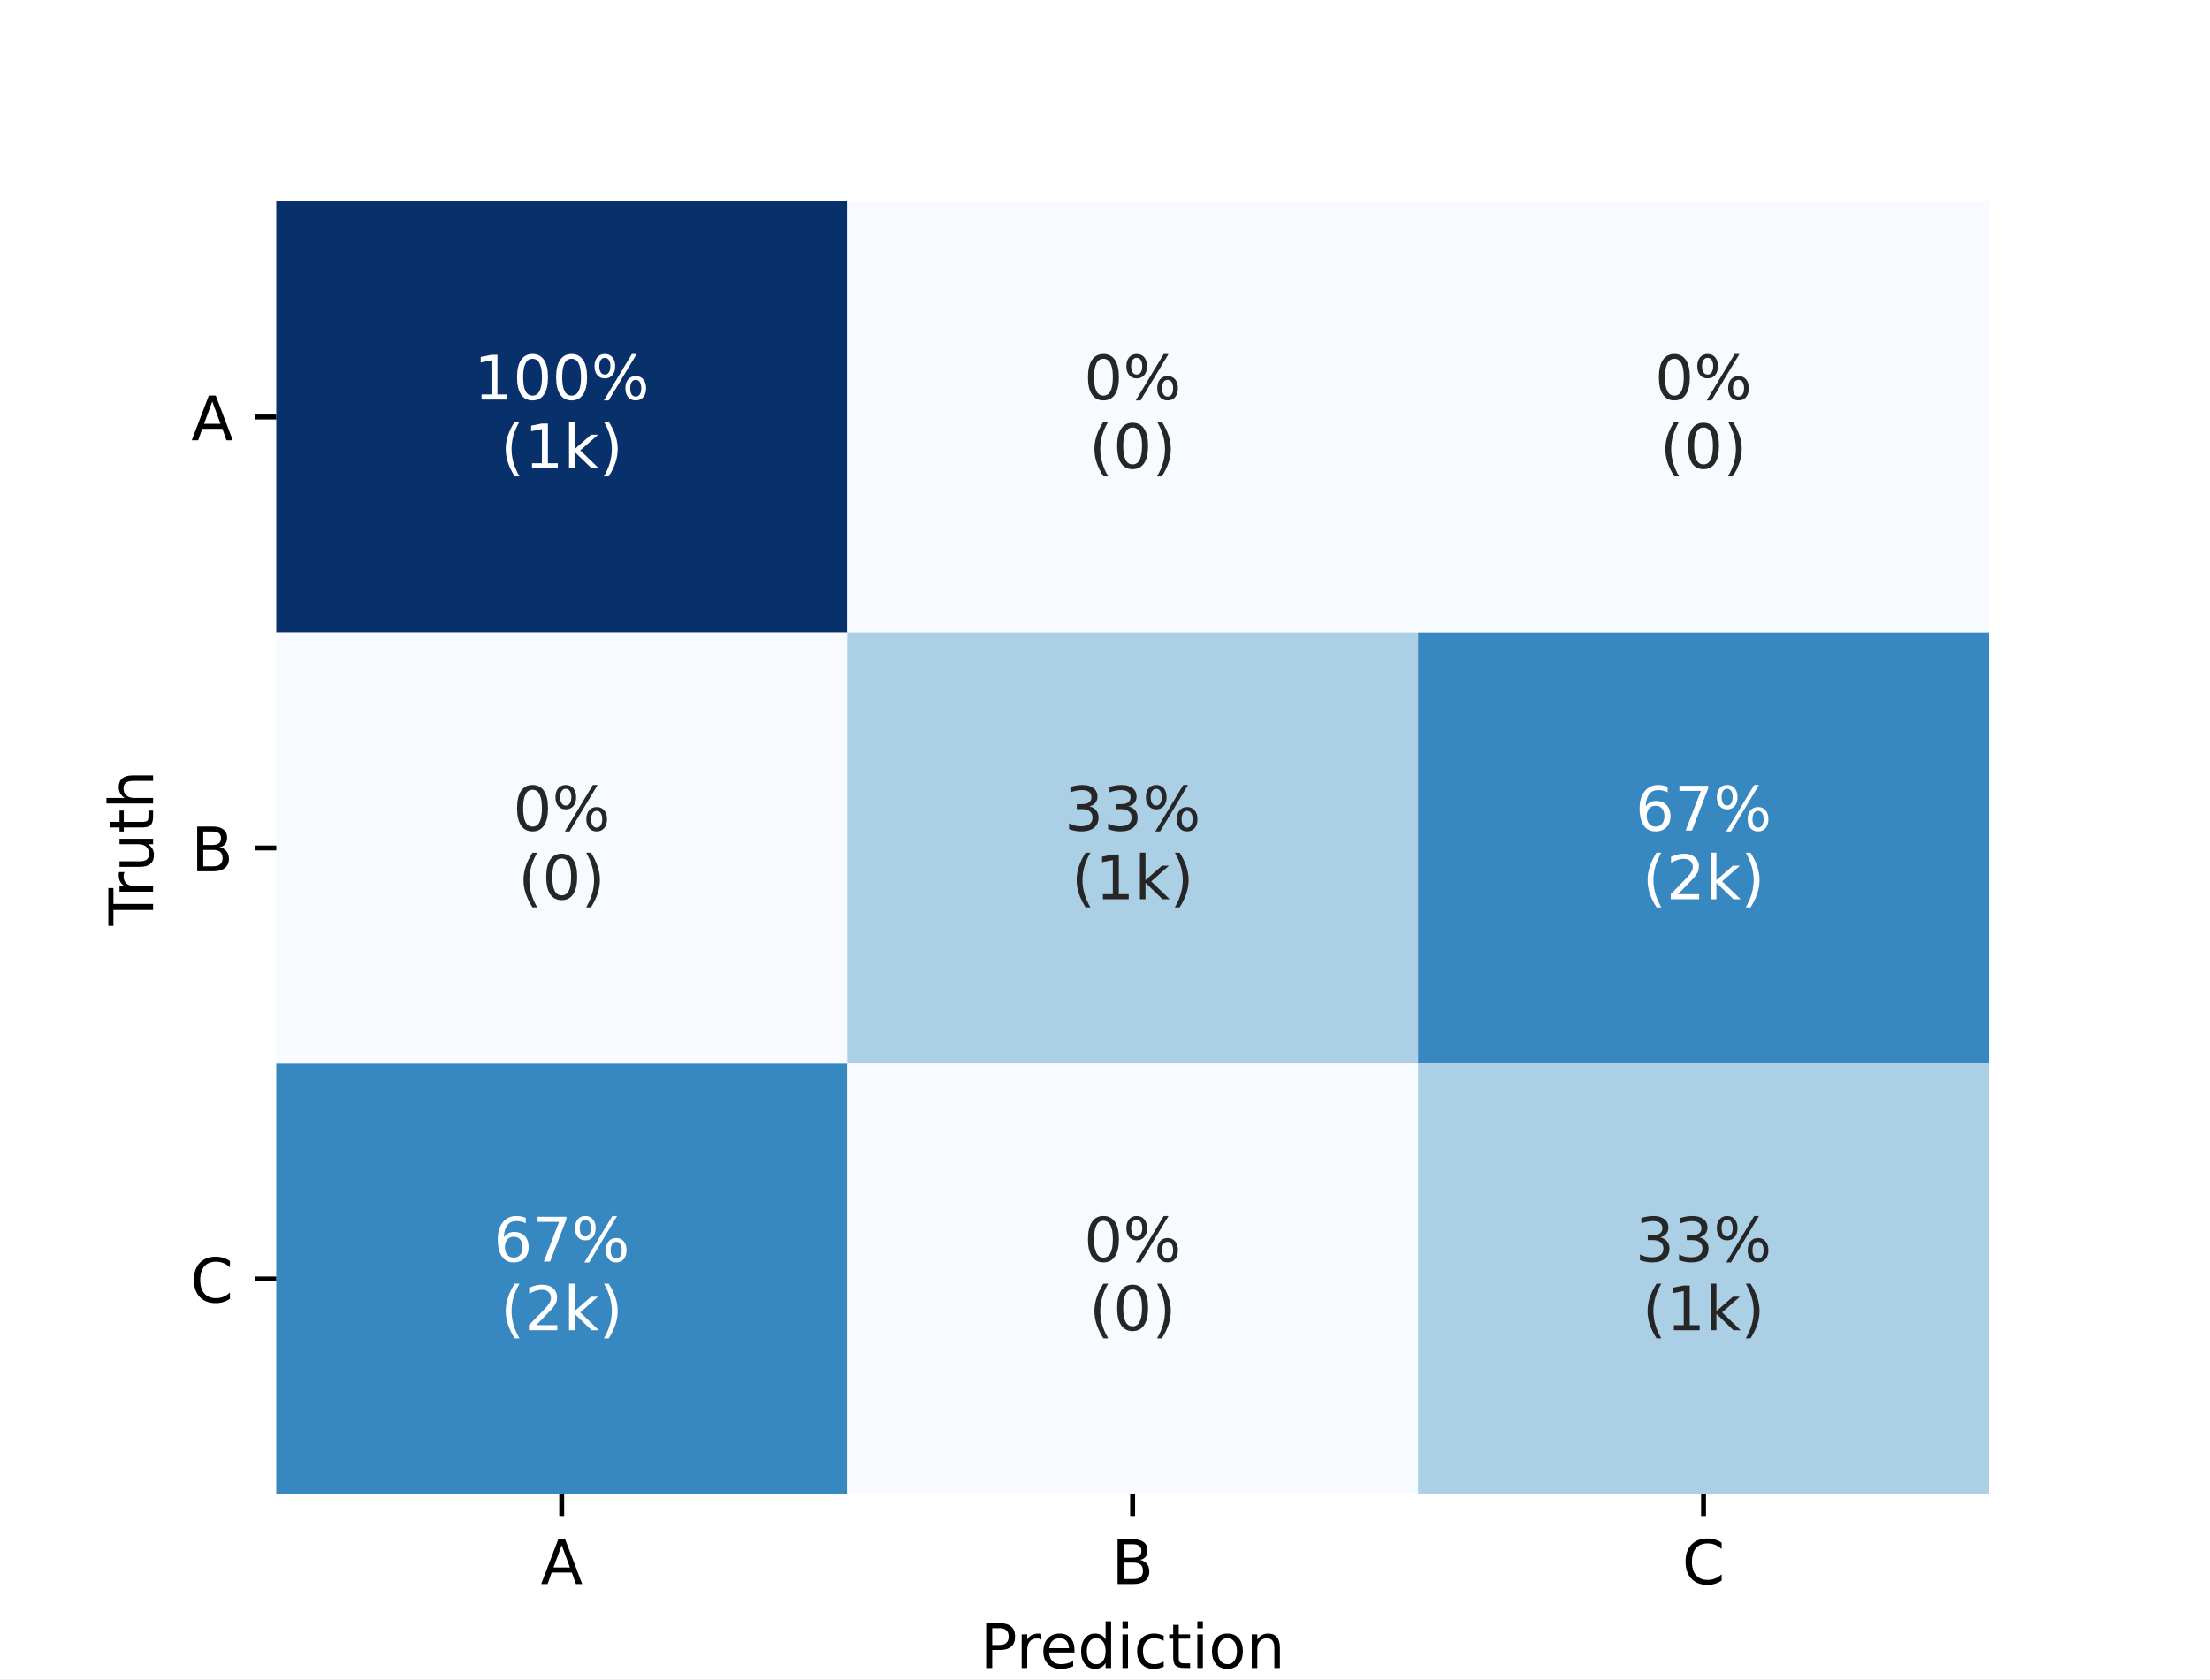
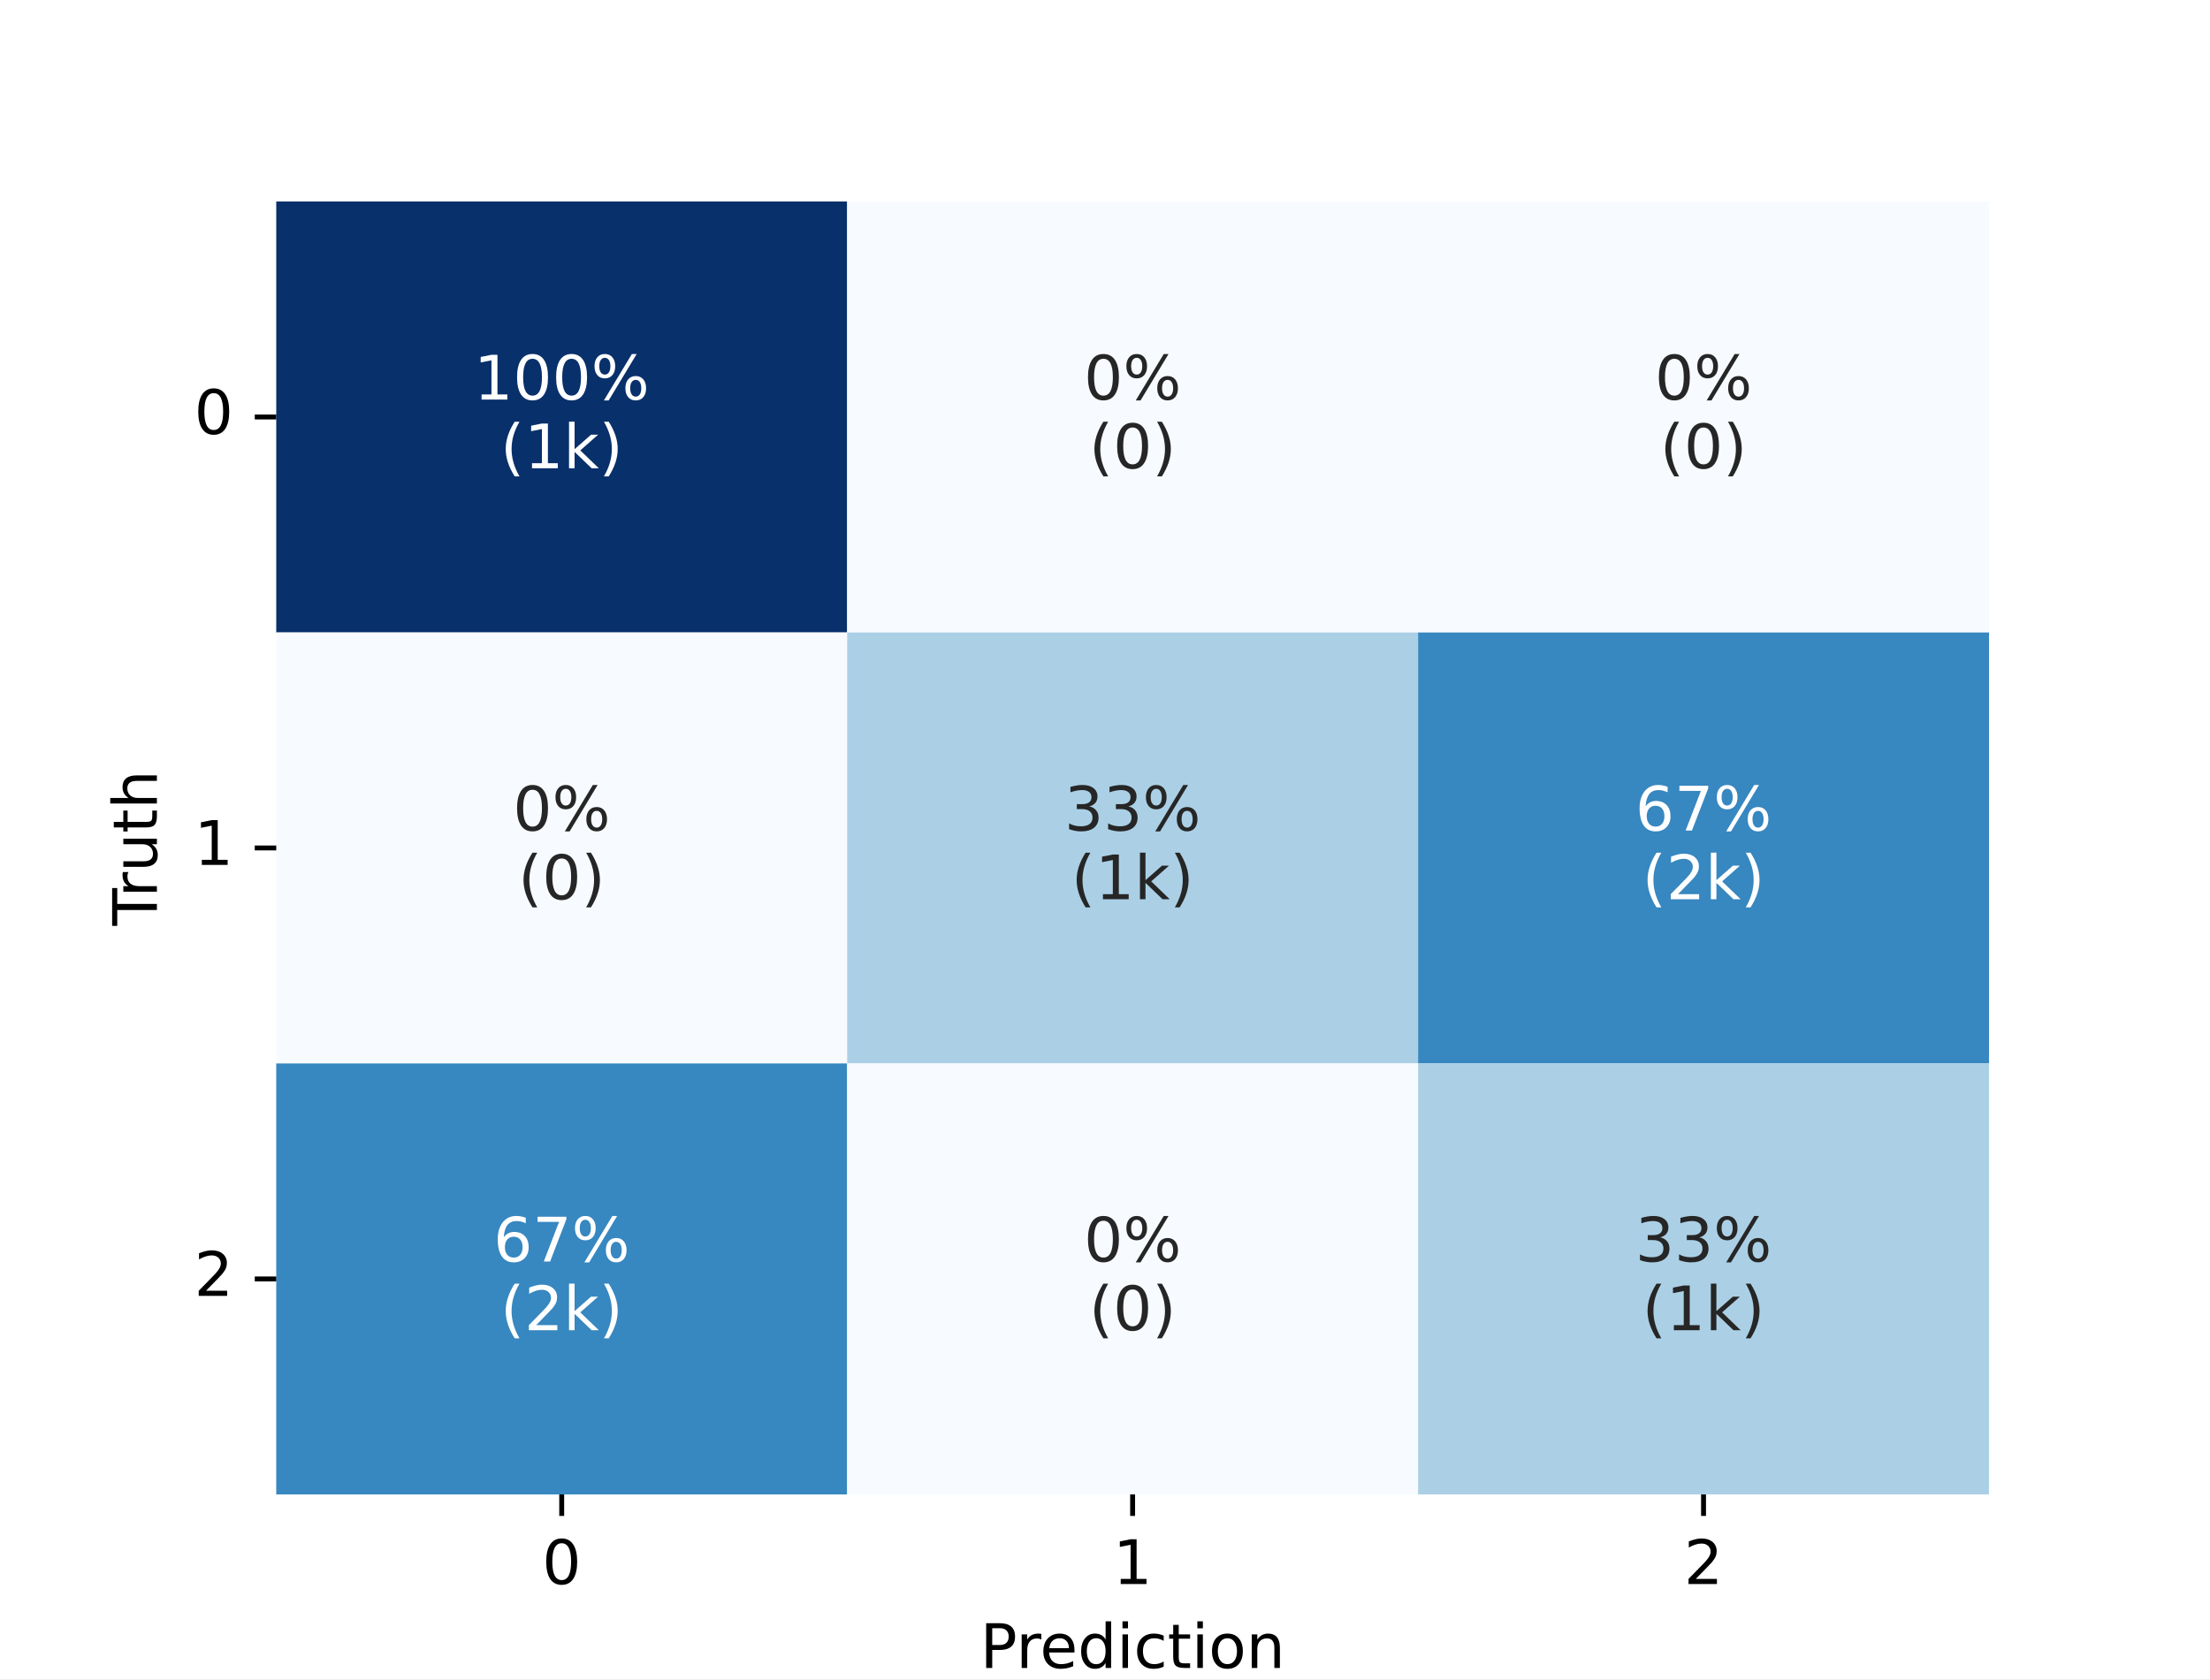
<svg xmlns="http://www.w3.org/2000/svg" xmlns:xlink="http://www.w3.org/1999/xlink" height="273.6pt" version="1.1" viewBox="0 0 360 273.6" width="360pt">
  <defs>
    <style type="text/css">*{stroke-linecap:butt;stroke-linejoin:round;}</style>
  </defs>
  <g id="figure_1">
    <g id="patch_1">
      <path d="M 0 273.6  L 360 273.6  L 360 0  L 0 0  z " style="fill:#ffffff;" />
    </g>
    <g id="axes_1">
      <g id="patch_2">
        <path d="M 45 243.504  L 324 243.504  L 324 32.832  L 45 32.832  z " style="fill:#ffffff;" />
      </g>
      <g id="QuadMesh_1">
-         <path clip-path="url(#pa392c7c355)" d="M 45 32.832  L 138 32.832  L 138 103.056  L 45 103.056  L 45 32.832  " style="fill:#08306b;" />
-         <path clip-path="url(#pa392c7c355)" d="M 138 32.832  L 231 32.832  L 231 103.056  L 138 103.056  L 138 32.832  " style="fill:#f7fbff;" />
-         <path clip-path="url(#pa392c7c355)" d="M 231 32.832  L 324 32.832  L 324 103.056  L 231 103.056  L 231 32.832  " style="fill:#f7fbff;" />
-         <path clip-path="url(#pa392c7c355)" d="M 45 103.056  L 138 103.056  L 138 173.28  L 45 173.28  L 45 103.056  " style="fill:#f7fbff;" />
-         <path clip-path="url(#pa392c7c355)" d="M 138 103.056  L 231 103.056  L 231 173.28  L 138 173.28  L 138 103.056  " style="fill:#abd0e6;" />
-         <path clip-path="url(#pa392c7c355)" d="M 231 103.056  L 324 103.056  L 324 173.28  L 231 173.28  L 231 103.056  " style="fill:#3787c0;" />
-         <path clip-path="url(#pa392c7c355)" d="M 45 173.28  L 138 173.28  L 138 243.504  L 45 243.504  L 45 173.28  " style="fill:#3787c0;" />
-         <path clip-path="url(#pa392c7c355)" d="M 138 173.28  L 231 173.28  L 231 243.504  L 138 243.504  L 138 173.28  " style="fill:#f7fbff;" />
-         <path clip-path="url(#pa392c7c355)" d="M 231 173.28  L 324 173.28  L 324 243.504  L 231 243.504  L 231 173.28  " style="fill:#abd0e6;" />
+         <path clip-path="url(#p0c88c221c0)" d="M 45 32.832  L 138 32.832  L 138 103.056  L 45 103.056  L 45 32.832  " style="fill:#08306b;" />
+         <path clip-path="url(#p0c88c221c0)" d="M 138 32.832  L 231 32.832  L 231 103.056  L 138 103.056  L 138 32.832  " style="fill:#f7fbff;" />
+         <path clip-path="url(#p0c88c221c0)" d="M 231 32.832  L 324 32.832  L 324 103.056  L 231 103.056  L 231 32.832  " style="fill:#f7fbff;" />
+         <path clip-path="url(#p0c88c221c0)" d="M 45 103.056  L 138 103.056  L 138 173.28  L 45 173.28  L 45 103.056  " style="fill:#f7fbff;" />
+         <path clip-path="url(#p0c88c221c0)" d="M 138 103.056  L 231 103.056  L 231 173.28  L 138 173.28  L 138 103.056  " style="fill:#abd0e6;" />
+         <path clip-path="url(#p0c88c221c0)" d="M 231 103.056  L 324 103.056  L 324 173.28  L 231 173.28  L 231 103.056  " style="fill:#3787c0;" />
+         <path clip-path="url(#p0c88c221c0)" d="M 45 173.28  L 138 173.28  L 138 243.504  L 45 243.504  L 45 173.28  " style="fill:#3787c0;" />
+         <path clip-path="url(#p0c88c221c0)" d="M 138 173.28  L 231 173.28  L 231 243.504  L 138 243.504  L 138 173.28  " style="fill:#f7fbff;" />
+         <path clip-path="url(#p0c88c221c0)" d="M 231 173.28  L 324 173.28  L 324 243.504  L 231 243.504  L 231 173.28  " style="fill:#abd0e6;" />
      </g>
      <g id="matplotlib.axis_1">
        <g id="xtick_1">
          <g id="line2d_1">
            <defs>
-               <path d="M 0 0  L 0 3.5  " id="m8d1f22e417" style="stroke:#000000;stroke-width:0.8;" />
-             </defs>
-             <g>
-               <use style="stroke:#000000;stroke-width:0.8;" x="91.5" xlink:href="#m8d1f22e417" y="243.504" />
+               <path d="M 0 0  L 0 3.5  " id="m931a92a10c" style="stroke:#000000;stroke-width:0.8;" />
+             </defs>
+             <g>
+               <use style="stroke:#000000;stroke-width:0.8;" x="91.5" xlink:href="#m931a92a10c" y="243.504" />
            </g>
          </g>
          <g id="text_1">
-             <g transform="translate(88.07969 258.1024)scale(0.1 -0.1)">
+             <g transform="translate(88.31875 258.1024)scale(0.1 -0.1)">
              <defs>
-                 <path d="M 2188 4044  L 1331 1722  L 3047 1722  L 2188 4044  z M 1831 4666  L 2547 4666  L 4325 0  L 3669 0  L 3244 1197  L 1141 1197  L 716 0  L 50 0  L 1831 4666  z " id="DejaVuSans-41" transform="scale(0.015625)" />
+                 <path d="M 2034 4250  Q 1547 4250 1301 3770  Q 1056 3291 1056 2328  Q 1056 1369 1301 889  Q 1547 409 2034 409  Q 2525 409 2770 889  Q 3016 1369 3016 2328  Q 3016 3291 2770 3770  Q 2525 4250 2034 4250  z M 2034 4750  Q 2819 4750 3233 4129  Q 3647 3509 3647 2328  Q 3647 1150 3233 529  Q 2819 -91 2034 -91  Q 1250 -91 836 529  Q 422 1150 422 2328  Q 422 3509 836 4129  Q 1250 4750 2034 4750  z " id="DejaVuSans-30" transform="scale(0.015625)" />
              </defs>
-               <use xlink:href="#DejaVuSans-41" />
+               <use xlink:href="#DejaVuSans-30" />
            </g>
          </g>
        </g>
        <g id="xtick_2">
          <g id="line2d_2">
            <g>
-               <use style="stroke:#000000;stroke-width:0.8;" x="184.5" xlink:href="#m8d1f22e417" y="243.504" />
+               <use style="stroke:#000000;stroke-width:0.8;" x="184.5" xlink:href="#m931a92a10c" y="243.504" />
            </g>
          </g>
          <g id="text_2">
-             <g transform="translate(181.0695 258.1024)scale(0.1 -0.1)">
+             <g transform="translate(181.3187 258.1024)scale(0.1 -0.1)">
              <defs>
-                 <path d="M 1259 2228  L 1259 519  L 2272 519  Q 2781 519 3026 730  Q 3272 941 3272 1375  Q 3272 1813 3026 2020  Q 2781 2228 2272 2228  L 1259 2228  z M 1259 4147  L 1259 2741  L 2194 2741  Q 2656 2741 2882 2914  Q 3109 3088 3109 3444  Q 3109 3797 2882 3972  Q 2656 4147 2194 4147  L 1259 4147  z M 628 4666  L 2241 4666  Q 2963 4666 3353 4366  Q 3744 4066 3744 3513  Q 3744 3084 3544 2831  Q 3344 2578 2956 2516  Q 3422 2416 3680 2098  Q 3938 1781 3938 1306  Q 3938 681 3513 340  Q 3088 0 2303 0  L 628 0  L 628 4666  z " id="DejaVuSans-42" transform="scale(0.015625)" />
+                 <path d="M 794 531  L 1825 531  L 1825 4091  L 703 3866  L 703 4441  L 1819 4666  L 2450 4666  L 2450 531  L 3481 531  L 3481 0  L 794 0  L 794 531  z " id="DejaVuSans-31" transform="scale(0.015625)" />
              </defs>
-               <use xlink:href="#DejaVuSans-42" />
+               <use xlink:href="#DejaVuSans-31" />
            </g>
          </g>
        </g>
        <g id="xtick_3">
          <g id="line2d_3">
            <g>
-               <use style="stroke:#000000;stroke-width:0.8;" x="277.5" xlink:href="#m8d1f22e417" y="243.504" />
+               <use style="stroke:#000000;stroke-width:0.8;" x="277.5" xlink:href="#m931a92a10c" y="243.504" />
            </g>
          </g>
          <g id="text_3">
-             <g transform="translate(274.0086 258.1024)scale(0.1 -0.1)">
+             <g transform="translate(274.3188 258.1024)scale(0.1 -0.1)">
              <defs>
-                 <path d="M 4122 4306  L 4122 3641  Q 3803 3938 3442 4084  Q 3081 4231 2675 4231  Q 1875 4231 1450 3742  Q 1025 3253 1025 2328  Q 1025 1406 1450 917  Q 1875 428 2675 428  Q 3081 428 3442 575  Q 3803 722 4122 1019  L 4122 359  Q 3791 134 3420 21  Q 3050 -91 2638 -91  Q 1578 -91 968 557  Q 359 1206 359 2328  Q 359 3453 968 4101  Q 1578 4750 2638 4750  Q 3056 4750 3426 4639  Q 3797 4528 4122 4306  z " id="DejaVuSans-43" transform="scale(0.015625)" />
+                 <path d="M 1228 531  L 3431 531  L 3431 0  L 469 0  L 469 531  Q 828 903 1448 1529  Q 2069 2156 2228 2338  Q 2531 2678 2651 2914  Q 2772 3150 2772 3378  Q 2772 3750 2511 3984  Q 2250 4219 1831 4219  Q 1534 4219 1204 4116  Q 875 4013 500 3803  L 500 4441  Q 881 4594 1212 4672  Q 1544 4750 1819 4750  Q 2544 4750 2975 4387  Q 3406 4025 3406 3419  Q 3406 3131 3298 2873  Q 3191 2616 2906 2266  Q 2828 2175 2409 1742  Q 1991 1309 1228 531  z " id="DejaVuSans-32" transform="scale(0.015625)" />
              </defs>
-               <use xlink:href="#DejaVuSans-43" />
+               <use xlink:href="#DejaVuSans-32" />
            </g>
          </g>
        </g>
        <g id="text_4">
          <g transform="translate(159.6633 271.7806)scale(0.1 -0.1)">
            <defs>
              <path d="M 1259 4147  L 1259 2394  L 2053 2394  Q 2494 2394 2734 2622  Q 2975 2850 2975 3272  Q 2975 3691 2734 3919  Q 2494 4147 2053 4147  L 1259 4147  z M 628 4666  L 2053 4666  Q 2838 4666 3239 4311  Q 3641 3956 3641 3272  Q 3641 2581 3239 2228  Q 2838 1875 2053 1875  L 1259 1875  L 1259 0  L 628 0  L 628 4666  z " id="DejaVuSans-50" transform="scale(0.015625)" />
              <path d="M 2631 2963  Q 2534 3019 2420 3045  Q 2306 3072 2169 3072  Q 1681 3072 1420 2755  Q 1159 2438 1159 1844  L 1159 0  L 581 0  L 581 3500  L 1159 3500  L 1159 2956  Q 1341 3275 1631 3429  Q 1922 3584 2338 3584  Q 2397 3584 2469 3576  Q 2541 3569 2628 3553  L 2631 2963  z " id="DejaVuSans-72" transform="scale(0.015625)" />
              <path d="M 3597 1894  L 3597 1613  L 953 1613  Q 991 1019 1311 708  Q 1631 397 2203 397  Q 2534 397 2845 478  Q 3156 559 3463 722  L 3463 178  Q 3153 47 2828 -22  Q 2503 -91 2169 -91  Q 1331 -91 842 396  Q 353 884 353 1716  Q 353 2575 817 3079  Q 1281 3584 2069 3584  Q 2775 3584 3186 3129  Q 3597 2675 3597 1894  z M 3022 2063  Q 3016 2534 2758 2815  Q 2500 3097 2075 3097  Q 1594 3097 1305 2825  Q 1016 2553 972 2059  L 3022 2063  z " id="DejaVuSans-65" transform="scale(0.015625)" />
              <path d="M 2906 2969  L 2906 4863  L 3481 4863  L 3481 0  L 2906 0  L 2906 525  Q 2725 213 2448 61  Q 2172 -91 1784 -91  Q 1150 -91 751 415  Q 353 922 353 1747  Q 353 2572 751 3078  Q 1150 3584 1784 3584  Q 2172 3584 2448 3432  Q 2725 3281 2906 2969  z M 947 1747  Q 947 1113 1208 752  Q 1469 391 1925 391  Q 2381 391 2643 752  Q 2906 1113 2906 1747  Q 2906 2381 2643 2742  Q 2381 3103 1925 3103  Q 1469 3103 1208 2742  Q 947 2381 947 1747  z " id="DejaVuSans-64" transform="scale(0.015625)" />
              <path d="M 603 3500  L 1178 3500  L 1178 0  L 603 0  L 603 3500  z M 603 4863  L 1178 4863  L 1178 4134  L 603 4134  L 603 4863  z " id="DejaVuSans-69" transform="scale(0.015625)" />
              <path d="M 3122 3366  L 3122 2828  Q 2878 2963 2633 3030  Q 2388 3097 2138 3097  Q 1578 3097 1268 2742  Q 959 2388 959 1747  Q 959 1106 1268 751  Q 1578 397 2138 397  Q 2388 397 2633 464  Q 2878 531 3122 666  L 3122 134  Q 2881 22 2623 -34  Q 2366 -91 2075 -91  Q 1284 -91 818 406  Q 353 903 353 1747  Q 353 2603 823 3093  Q 1294 3584 2113 3584  Q 2378 3584 2631 3529  Q 2884 3475 3122 3366  z " id="DejaVuSans-63" transform="scale(0.015625)" />
              <path d="M 1172 4494  L 1172 3500  L 2356 3500  L 2356 3053  L 1172 3053  L 1172 1153  Q 1172 725 1289 603  Q 1406 481 1766 481  L 2356 481  L 2356 0  L 1766 0  Q 1100 0 847 248  Q 594 497 594 1153  L 594 3053  L 172 3053  L 172 3500  L 594 3500  L 594 4494  L 1172 4494  z " id="DejaVuSans-74" transform="scale(0.015625)" />
              <path d="M 1959 3097  Q 1497 3097 1228 2736  Q 959 2375 959 1747  Q 959 1119 1226 758  Q 1494 397 1959 397  Q 2419 397 2687 759  Q 2956 1122 2956 1747  Q 2956 2369 2687 2733  Q 2419 3097 1959 3097  z M 1959 3584  Q 2709 3584 3137 3096  Q 3566 2609 3566 1747  Q 3566 888 3137 398  Q 2709 -91 1959 -91  Q 1206 -91 779 398  Q 353 888 353 1747  Q 353 2609 779 3096  Q 1206 3584 1959 3584  z " id="DejaVuSans-6f" transform="scale(0.015625)" />
              <path d="M 3513 2113  L 3513 0  L 2938 0  L 2938 2094  Q 2938 2591 2744 2837  Q 2550 3084 2163 3084  Q 1697 3084 1428 2787  Q 1159 2491 1159 1978  L 1159 0  L 581 0  L 581 3500  L 1159 3500  L 1159 2956  Q 1366 3272 1645 3428  Q 1925 3584 2291 3584  Q 2894 3584 3203 3211  Q 3513 2838 3513 2113  z " id="DejaVuSans-6e" transform="scale(0.015625)" />
            </defs>
            <use xlink:href="#DejaVuSans-50" />
            <use x="58.553" xlink:href="#DejaVuSans-72" />
            <use x="97.416" xlink:href="#DejaVuSans-65" />
            <use x="158.939" xlink:href="#DejaVuSans-64" />
            <use x="222.416" xlink:href="#DejaVuSans-69" />
            <use x="250.199" xlink:href="#DejaVuSans-63" />
            <use x="305.18" xlink:href="#DejaVuSans-74" />
            <use x="344.389" xlink:href="#DejaVuSans-69" />
            <use x="372.172" xlink:href="#DejaVuSans-6f" />
            <use x="433.354" xlink:href="#DejaVuSans-6e" />
          </g>
        </g>
      </g>
      <g id="matplotlib.axis_2">
        <g id="ytick_1">
          <g id="line2d_4">
            <defs>
-               <path d="M 0 0  L -3.5 0  " id="m042a4b7d83" style="stroke:#000000;stroke-width:0.8;" />
-             </defs>
-             <g>
-               <use style="stroke:#000000;stroke-width:0.8;" x="45" xlink:href="#m042a4b7d83" y="67.944" />
+               <path d="M 0 0  L -3.5 0  " id="md8ce59bfc5" style="stroke:#000000;stroke-width:0.8;" />
+             </defs>
+             <g>
+               <use style="stroke:#000000;stroke-width:0.8;" x="45" xlink:href="#md8ce59bfc5" y="67.944" />
            </g>
          </g>
          <g id="text_5">
-             <g transform="translate(31.15938 71.74322)scale(0.1 -0.1)">
-               <use xlink:href="#DejaVuSans-41" />
+             <g transform="translate(31.6375 70.70337)scale(0.1 -0.1)">
+               <use xlink:href="#DejaVuSans-30" />
            </g>
          </g>
        </g>
        <g id="ytick_2">
          <g id="line2d_5">
            <g>
-               <use style="stroke:#000000;stroke-width:0.8;" x="45" xlink:href="#m042a4b7d83" y="138.168" />
+               <use style="stroke:#000000;stroke-width:0.8;" x="45" xlink:href="#md8ce59bfc5" y="138.168" />
            </g>
          </g>
          <g id="text_6">
-             <g transform="translate(31.13906 141.9672)scale(0.1 -0.1)">
-               <use xlink:href="#DejaVuSans-42" />
+             <g transform="translate(31.6375 140.9274)scale(0.1 -0.1)">
+               <use xlink:href="#DejaVuSans-31" />
            </g>
          </g>
        </g>
        <g id="ytick_3">
          <g id="line2d_6">
            <g>
-               <use style="stroke:#000000;stroke-width:0.8;" x="45" xlink:href="#m042a4b7d83" y="208.392" />
+               <use style="stroke:#000000;stroke-width:0.8;" x="45" xlink:href="#md8ce59bfc5" y="208.392" />
            </g>
          </g>
          <g id="text_7">
-             <g transform="translate(31.01719 212.1912)scale(0.1 -0.1)">
-               <use xlink:href="#DejaVuSans-43" />
+             <g transform="translate(31.6375 211.1514)scale(0.1 -0.1)">
+               <use xlink:href="#DejaVuSans-32" />
            </g>
          </g>
        </g>
        <g id="text_8">
-           <g transform="translate(24.9375 150.8375)rotate(-90)scale(0.1 -0.1)">
+           <g transform="translate(25.55781 150.8375)rotate(-90)scale(0.1 -0.1)">
            <defs>
              <path d="M -19 4666  L 3928 4666  L 3928 4134  L 2272 4134  L 2272 0  L 1638 0  L 1638 4134  L -19 4134  L -19 4666  z " id="DejaVuSans-54" transform="scale(0.015625)" />
              <path d="M 544 1381  L 544 3500  L 1119 3500  L 1119 1403  Q 1119 906 1312 657  Q 1506 409 1894 409  Q 2359 409 2629 706  Q 2900 1003 2900 1516  L 2900 3500  L 3475 3500  L 3475 0  L 2900 0  L 2900 538  Q 2691 219 2414 64  Q 2138 -91 1772 -91  Q 1169 -91 856 284  Q 544 659 544 1381  z M 1991 3584  L 1991 3584  z " id="DejaVuSans-75" transform="scale(0.015625)" />
              <path d="M 3513 2113  L 3513 0  L 2938 0  L 2938 2094  Q 2938 2591 2744 2837  Q 2550 3084 2163 3084  Q 1697 3084 1428 2787  Q 1159 2491 1159 1978  L 1159 0  L 581 0  L 581 4863  L 1159 4863  L 1159 2956  Q 1366 3272 1645 3428  Q 1925 3584 2291 3584  Q 2894 3584 3203 3211  Q 3513 2838 3513 2113  z " id="DejaVuSans-68" transform="scale(0.015625)" />
            </defs>
            <use xlink:href="#DejaVuSans-54" />
            <use x="46.334" xlink:href="#DejaVuSans-72" />
            <use x="87.447" xlink:href="#DejaVuSans-75" />
            <use x="150.826" xlink:href="#DejaVuSans-74" />
            <use x="190.035" xlink:href="#DejaVuSans-68" />
          </g>
        </g>
      </g>
      <g id="text_9">
        <g style="fill:#ffffff;" transform="translate(77.20547 65.10447)scale(0.1 -0.1)">
          <defs>
-             <path d="M 794 531  L 1825 531  L 1825 4091  L 703 3866  L 703 4441  L 1819 4666  L 2450 4666  L 2450 531  L 3481 531  L 3481 0  L 794 0  L 794 531  z " id="DejaVuSans-31" transform="scale(0.015625)" />
-             <path d="M 2034 4250  Q 1547 4250 1301 3770  Q 1056 3291 1056 2328  Q 1056 1369 1301 889  Q 1547 409 2034 409  Q 2525 409 2770 889  Q 3016 1369 3016 2328  Q 3016 3291 2770 3770  Q 2525 4250 2034 4250  z M 2034 4750  Q 2819 4750 3233 4129  Q 3647 3509 3647 2328  Q 3647 1150 3233 529  Q 2819 -91 2034 -91  Q 1250 -91 836 529  Q 422 1150 422 2328  Q 422 3509 836 4129  Q 1250 4750 2034 4750  z " id="DejaVuSans-30" transform="scale(0.015625)" />
            <path d="M 4653 2053  Q 4381 2053 4226 1822  Q 4072 1591 4072 1178  Q 4072 772 4226 539  Q 4381 306 4653 306  Q 4919 306 5073 539  Q 5228 772 5228 1178  Q 5228 1588 5073 1820  Q 4919 2053 4653 2053  z M 4653 2450  Q 5147 2450 5437 2106  Q 5728 1763 5728 1178  Q 5728 594 5436 251  Q 5144 -91 4653 -91  Q 4153 -91 3862 251  Q 3572 594 3572 1178  Q 3572 1766 3864 2108  Q 4156 2450 4653 2450  z M 1428 4353  Q 1159 4353 1004 4120  Q 850 3888 850 3481  Q 850 3069 1003 2837  Q 1156 2606 1428 2606  Q 1700 2606 1854 2837  Q 2009 3069 2009 3481  Q 2009 3884 1853 4118  Q 1697 4353 1428 4353  z M 4250 4750  L 4750 4750  L 1831 -91  L 1331 -91  L 4250 4750  z M 1428 4750  Q 1922 4750 2215 4408  Q 2509 4066 2509 3481  Q 2509 2891 2217 2550  Q 1925 2209 1428 2209  Q 931 2209 642 2551  Q 353 2894 353 3481  Q 353 4063 643 4406  Q 934 4750 1428 4750  z " id="DejaVuSans-25" transform="scale(0.015625)" />
          </defs>
          <use xlink:href="#DejaVuSans-31" />
          <use x="63.623" xlink:href="#DejaVuSans-30" />
          <use x="127.246" xlink:href="#DejaVuSans-30" />
          <use x="190.869" xlink:href="#DejaVuSans-25" />
        </g>
        <g style="fill:#ffffff;" transform="translate(81.52187 76.30228)scale(0.1 -0.1)">
          <defs>
            <path d="M 1984 4856  Q 1566 4138 1362 3434  Q 1159 2731 1159 2009  Q 1159 1288 1364 580  Q 1569 -128 1984 -844  L 1484 -844  Q 1016 -109 783 600  Q 550 1309 550 2009  Q 550 2706 781 3412  Q 1013 4119 1484 4856  L 1984 4856  z " id="DejaVuSans-28" transform="scale(0.015625)" />
            <path d="M 581 4863  L 1159 4863  L 1159 1991  L 2875 3500  L 3609 3500  L 1753 1863  L 3688 0  L 2938 0  L 1159 1709  L 1159 0  L 581 0  L 581 4863  z " id="DejaVuSans-6b" transform="scale(0.015625)" />
            <path d="M 513 4856  L 1013 4856  Q 1481 4119 1714 3412  Q 1947 2706 1947 2009  Q 1947 1309 1714 600  Q 1481 -109 1013 -844  L 513 -844  Q 928 -128 1133 580  Q 1338 1288 1338 2009  Q 1338 2731 1133 3434  Q 928 4138 513 4856  z " id="DejaVuSans-29" transform="scale(0.015625)" />
          </defs>
          <use xlink:href="#DejaVuSans-28" />
          <use x="39.014" xlink:href="#DejaVuSans-31" />
          <use x="102.637" xlink:href="#DejaVuSans-6b" />
          <use x="160.547" xlink:href="#DejaVuSans-29" />
        </g>
      </g>
      <g id="text_10">
        <g style="fill:#262626;" transform="translate(176.568 65.10447)scale(0.1 -0.1)">
          <use xlink:href="#DejaVuSans-30" />
          <use x="63.623" xlink:href="#DejaVuSans-25" />
        </g>
        <g style="fill:#262626;" transform="translate(177.4172 76.30228)scale(0.1 -0.1)">
          <use xlink:href="#DejaVuSans-28" />
          <use x="39.014" xlink:href="#DejaVuSans-30" />
          <use x="102.637" xlink:href="#DejaVuSans-29" />
        </g>
      </g>
      <g id="text_11">
        <g style="fill:#262626;" transform="translate(269.568 65.10447)scale(0.1 -0.1)">
          <use xlink:href="#DejaVuSans-30" />
          <use x="63.623" xlink:href="#DejaVuSans-25" />
        </g>
        <g style="fill:#262626;" transform="translate(270.4172 76.30228)scale(0.1 -0.1)">
          <use xlink:href="#DejaVuSans-28" />
          <use x="39.014" xlink:href="#DejaVuSans-30" />
          <use x="102.637" xlink:href="#DejaVuSans-29" />
        </g>
      </g>
      <g id="text_12">
        <g style="fill:#262626;" transform="translate(83.56797 135.3285)scale(0.1 -0.1)">
          <use xlink:href="#DejaVuSans-30" />
          <use x="63.623" xlink:href="#DejaVuSans-25" />
        </g>
        <g style="fill:#262626;" transform="translate(84.41719 146.5263)scale(0.1 -0.1)">
          <use xlink:href="#DejaVuSans-28" />
          <use x="39.014" xlink:href="#DejaVuSans-30" />
          <use x="102.637" xlink:href="#DejaVuSans-29" />
        </g>
      </g>
      <g id="text_13">
        <g style="fill:#262626;" transform="translate(173.3867 135.3285)scale(0.1 -0.1)">
          <defs>
            <path d="M 2597 2516  Q 3050 2419 3304 2112  Q 3559 1806 3559 1356  Q 3559 666 3084 287  Q 2609 -91 1734 -91  Q 1441 -91 1130 -33  Q 819 25 488 141  L 488 750  Q 750 597 1062 519  Q 1375 441 1716 441  Q 2309 441 2620 675  Q 2931 909 2931 1356  Q 2931 1769 2642 2001  Q 2353 2234 1838 2234  L 1294 2234  L 1294 2753  L 1863 2753  Q 2328 2753 2575 2939  Q 2822 3125 2822 3475  Q 2822 3834 2567 4026  Q 2313 4219 1838 4219  Q 1578 4219 1281 4162  Q 984 4106 628 3988  L 628 4550  Q 988 4650 1302 4700  Q 1616 4750 1894 4750  Q 2613 4750 3031 4423  Q 3450 4097 3450 3541  Q 3450 3153 3228 2886  Q 3006 2619 2597 2516  z " id="DejaVuSans-33" transform="scale(0.015625)" />
          </defs>
          <use xlink:href="#DejaVuSans-33" />
          <use x="63.623" xlink:href="#DejaVuSans-33" />
          <use x="127.246" xlink:href="#DejaVuSans-25" />
        </g>
        <g style="fill:#262626;" transform="translate(174.5219 146.5263)scale(0.1 -0.1)">
          <use xlink:href="#DejaVuSans-28" />
          <use x="39.014" xlink:href="#DejaVuSans-31" />
          <use x="102.637" xlink:href="#DejaVuSans-6b" />
          <use x="160.547" xlink:href="#DejaVuSans-29" />
        </g>
      </g>
      <g id="text_14">
        <g style="fill:#ffffff;" transform="translate(266.3867 135.3285)scale(0.1 -0.1)">
          <defs>
            <path d="M 2113 2584  Q 1688 2584 1439 2293  Q 1191 2003 1191 1497  Q 1191 994 1439 701  Q 1688 409 2113 409  Q 2538 409 2786 701  Q 3034 994 3034 1497  Q 3034 2003 2786 2293  Q 2538 2584 2113 2584  z M 3366 4563  L 3366 3988  Q 3128 4100 2886 4159  Q 2644 4219 2406 4219  Q 1781 4219 1451 3797  Q 1122 3375 1075 2522  Q 1259 2794 1537 2939  Q 1816 3084 2150 3084  Q 2853 3084 3261 2657  Q 3669 2231 3669 1497  Q 3669 778 3244 343  Q 2819 -91 2113 -91  Q 1303 -91 875 529  Q 447 1150 447 2328  Q 447 3434 972 4092  Q 1497 4750 2381 4750  Q 2619 4750 2861 4703  Q 3103 4656 3366 4563  z " id="DejaVuSans-36" transform="scale(0.015625)" />
            <path d="M 525 4666  L 3525 4666  L 3525 4397  L 1831 0  L 1172 0  L 2766 4134  L 525 4134  L 525 4666  z " id="DejaVuSans-37" transform="scale(0.015625)" />
          </defs>
          <use xlink:href="#DejaVuSans-36" />
          <use x="63.623" xlink:href="#DejaVuSans-37" />
          <use x="127.246" xlink:href="#DejaVuSans-25" />
        </g>
        <g style="fill:#ffffff;" transform="translate(267.5219 146.5263)scale(0.1 -0.1)">
-           <defs>
-             <path d="M 1228 531  L 3431 531  L 3431 0  L 469 0  L 469 531  Q 828 903 1448 1529  Q 2069 2156 2228 2338  Q 2531 2678 2651 2914  Q 2772 3150 2772 3378  Q 2772 3750 2511 3984  Q 2250 4219 1831 4219  Q 1534 4219 1204 4116  Q 875 4013 500 3803  L 500 4441  Q 881 4594 1212 4672  Q 1544 4750 1819 4750  Q 2544 4750 2975 4387  Q 3406 4025 3406 3419  Q 3406 3131 3298 2873  Q 3191 2616 2906 2266  Q 2828 2175 2409 1742  Q 1991 1309 1228 531  z " id="DejaVuSans-32" transform="scale(0.015625)" />
-           </defs>
          <use xlink:href="#DejaVuSans-28" />
          <use x="39.014" xlink:href="#DejaVuSans-32" />
          <use x="102.637" xlink:href="#DejaVuSans-6b" />
          <use x="160.547" xlink:href="#DejaVuSans-29" />
        </g>
      </g>
      <g id="text_15">
        <g style="fill:#ffffff;" transform="translate(80.38672 205.5525)scale(0.1 -0.1)">
          <use xlink:href="#DejaVuSans-36" />
          <use x="63.623" xlink:href="#DejaVuSans-37" />
          <use x="127.246" xlink:href="#DejaVuSans-25" />
        </g>
        <g style="fill:#ffffff;" transform="translate(81.52187 216.7503)scale(0.1 -0.1)">
          <use xlink:href="#DejaVuSans-28" />
          <use x="39.014" xlink:href="#DejaVuSans-32" />
          <use x="102.637" xlink:href="#DejaVuSans-6b" />
          <use x="160.547" xlink:href="#DejaVuSans-29" />
        </g>
      </g>
      <g id="text_16">
        <g style="fill:#262626;" transform="translate(176.568 205.5525)scale(0.1 -0.1)">
          <use xlink:href="#DejaVuSans-30" />
          <use x="63.623" xlink:href="#DejaVuSans-25" />
        </g>
        <g style="fill:#262626;" transform="translate(177.4172 216.7503)scale(0.1 -0.1)">
          <use xlink:href="#DejaVuSans-28" />
          <use x="39.014" xlink:href="#DejaVuSans-30" />
          <use x="102.637" xlink:href="#DejaVuSans-29" />
        </g>
      </g>
      <g id="text_17">
        <g style="fill:#262626;" transform="translate(266.3867 205.5525)scale(0.1 -0.1)">
          <use xlink:href="#DejaVuSans-33" />
          <use x="63.623" xlink:href="#DejaVuSans-33" />
          <use x="127.246" xlink:href="#DejaVuSans-25" />
        </g>
        <g style="fill:#262626;" transform="translate(267.5219 216.7503)scale(0.1 -0.1)">
          <use xlink:href="#DejaVuSans-28" />
          <use x="39.014" xlink:href="#DejaVuSans-31" />
          <use x="102.637" xlink:href="#DejaVuSans-6b" />
          <use x="160.547" xlink:href="#DejaVuSans-29" />
        </g>
      </g>
    </g>
  </g>
  <defs>
-     <clipPath id="pa392c7c355">
+     <clipPath id="p0c88c221c0">
      <rect height="210.672" width="279" x="45" y="32.832" />
    </clipPath>
  </defs>
</svg>
